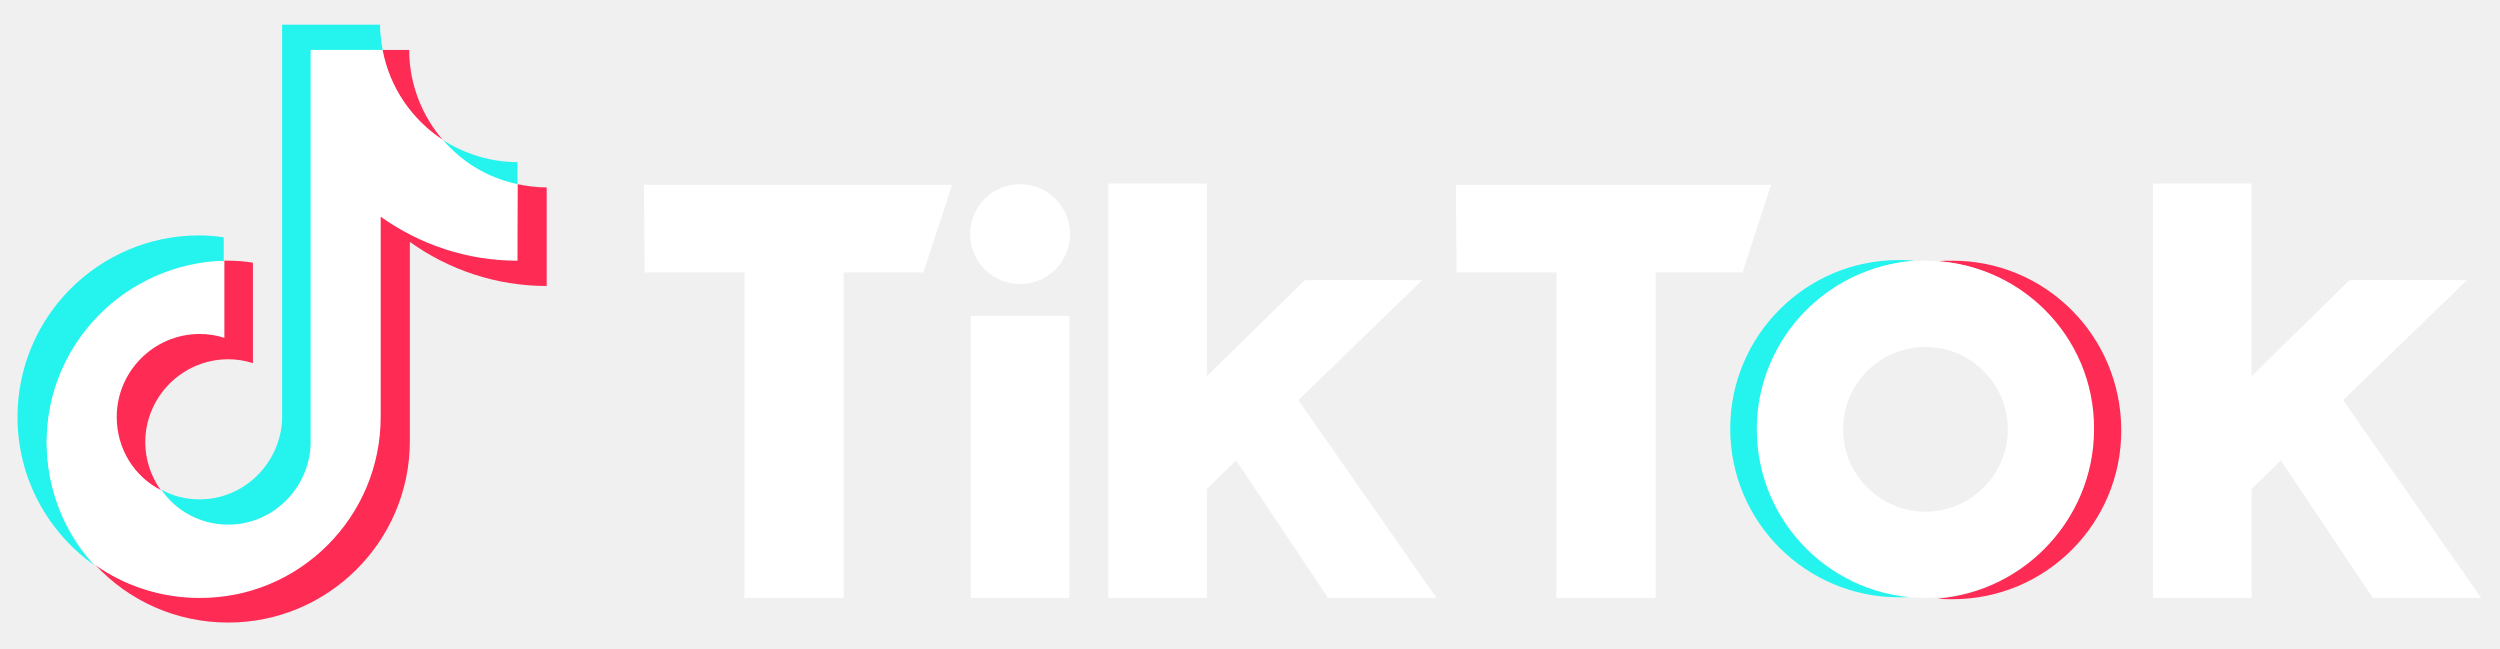
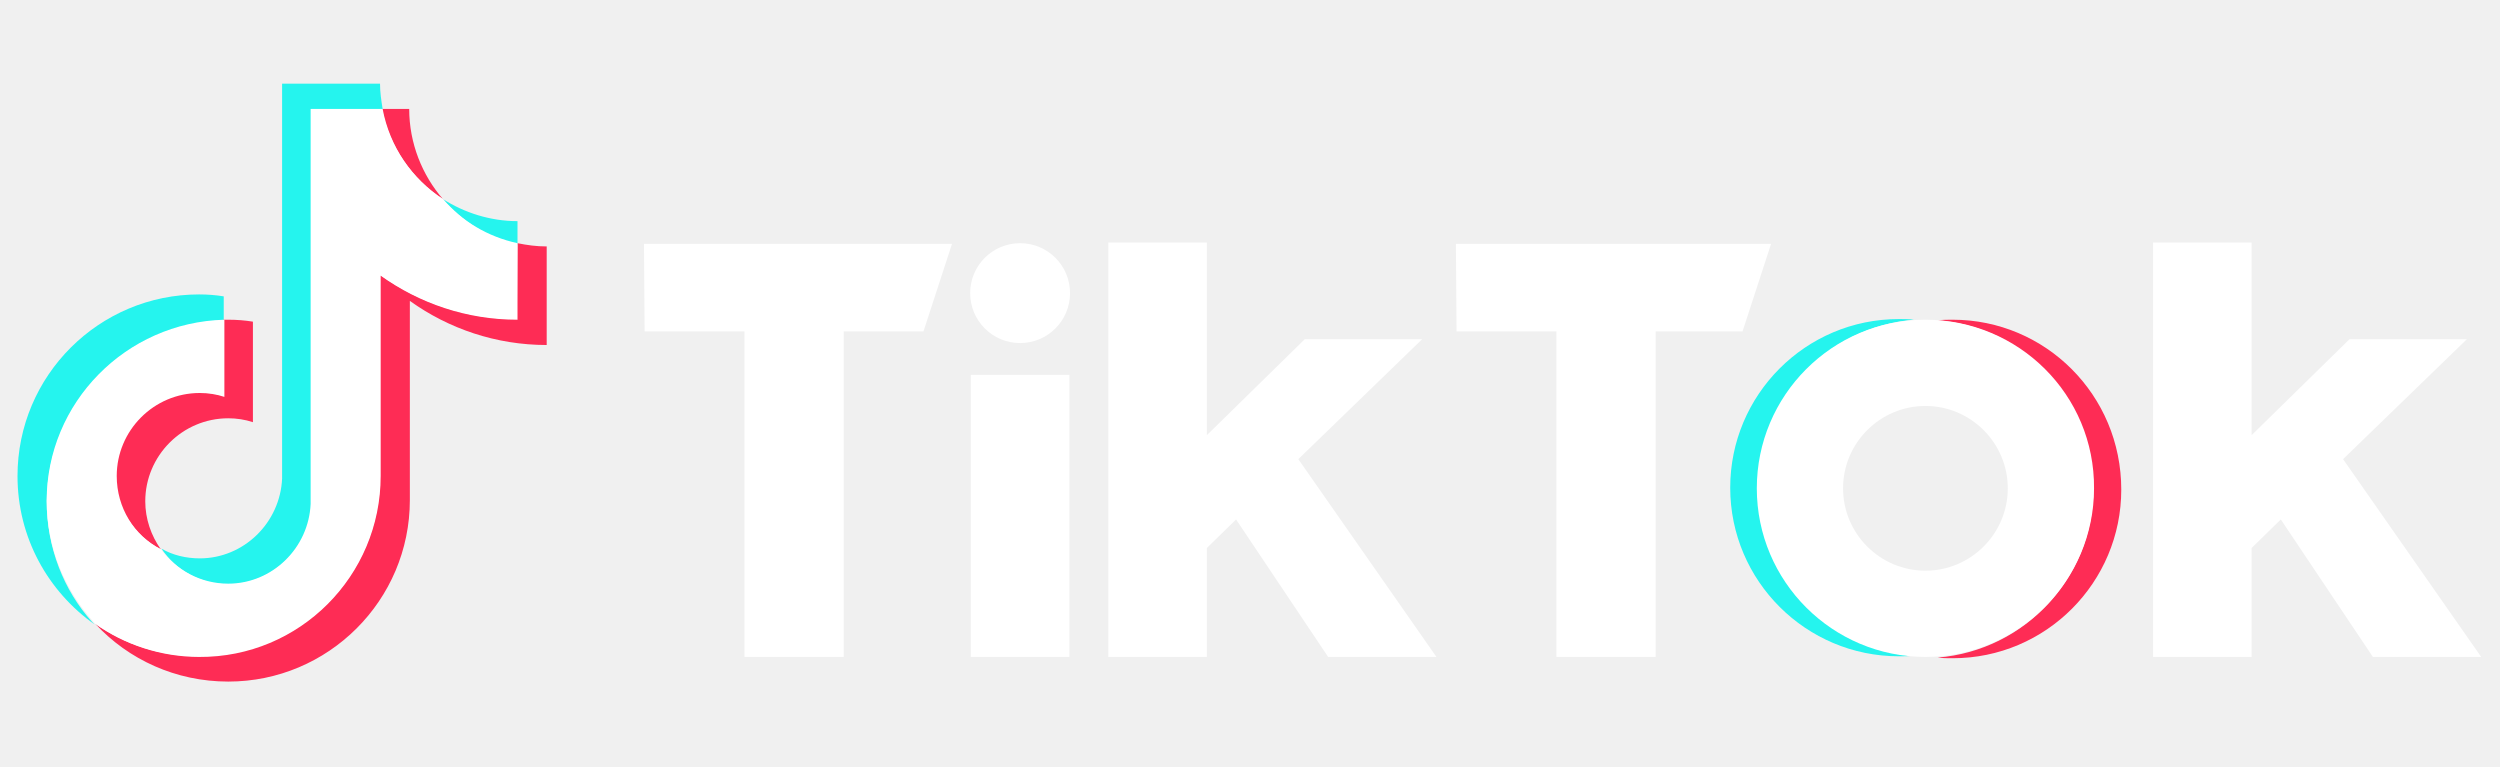
- <svg xmlns="http://www.w3.org/2000/svg" version="1.1" id="Layer_1" x="0px" y="0px" viewBox="0 0 385.5 100" style="enable-background:new 0 0 385.5 100;" xml:space="preserve">
+ <svg xmlns="http://www.w3.org/2000/svg" version="1.1" id="Layer_1" x="0px" y="0px" viewBox="0 0 385.5 118.2" style="enable-background:new 0 0 385.5 118.2;" xml:space="preserve">
  <style type="text/css">
	.st0{fill:#25F4EE;}
	.st1{fill:#FE2C55;}
	.st2{fill:#FFFFFF;}
</style>
  <g>
    <g>
      <g>
-         <path class="st0" d="M34.5,40.4v-3.8c-1.2-0.2-2.5-0.3-3.8-0.3c-15.4,0-28,12.5-28,28c0,9.5,4.7,17.8,11.9,22.9     c-0.1-0.1-0.3-0.3-0.4-0.4c-4.4-4.9-7-11.5-7-18.6C7.4,53,19.4,40.7,34.5,40.4z" />
-         <path class="st0" d="M35.2,81C42,81,47.8,75.4,48,68.6l0-60.8l11,0l0-0.1c-0.2-1.3-0.4-2.5-0.4-3.9H43.5l0,60.9     c-0.3,6.8-5.9,12.3-12.7,12.3c-2.1,0-4.2-0.5-5.9-1.5C27.1,78.8,30.9,81,35.2,81z" />
-         <path class="st0" d="M79.8,28.7V25c-4.2,0-8.2-1.3-11.5-3.4C71.3,25,75.3,27.7,79.8,28.7z" />
-         <path class="st1" d="M68.3,21.6c-3.2-3.7-5.2-8.6-5.2-13.9h-4.2C60,13.5,63.6,18.5,68.3,21.6z" />
-         <path class="st1" d="M30.7,51.4c-7,0-12.9,5.8-12.9,12.9c0,4.9,2.9,9.2,7,11.3c-1.5-2.1-2.4-4.7-2.4-7.4c0-7,5.7-12.8,12.8-12.8     c1.3,0,2.6,0.2,3.8,0.6V40.5c-1.2-0.2-2.5-0.3-3.8-0.3c-0.2,0-0.4,0-0.7,0l-0.1,0l0,11.7C33.2,51.6,32,51.4,30.7,51.4z" />
-         <path class="st1" d="M79.8,28.4L79.8,28.4l-0.1,11.7c-7.9,0-15.1-2.6-21.1-6.8l0,31c0,15.4-12.4,27.8-27.9,27.8     c-6,0-11.5-1.8-16-5c5.1,5.5,12.4,8.9,20.5,8.9c15.4,0,28-12.5,28-28V37.3c6,4.3,13.3,6.8,21.1,6.8V28.9     C82.7,28.9,81.3,28.7,79.8,28.4z" />
-         <path class="st2" d="M58.7,64.3V33.4c6,4.3,13.3,6.8,21.1,6.8V28.4c-4.6-1-8.6-3.4-11.5-6.8c-4.8-3.1-8.2-8.1-9.3-13.9H47.9     l0,60.9c-0.3,6.8-5.9,12.3-12.7,12.3c-4.3,0-8-2.1-10.4-5.3c-4.1-2.1-6.8-6.4-6.8-11.3c0-7,5.7-12.8,12.8-12.8     c1.3,0,2.6,0.2,3.8,0.6V40.2C19.4,40.6,7.2,53,7.2,68.1c0,7.4,2.9,14,7.5,19c4.5,3.2,10.1,5.1,16,5.1     C46.2,92.3,58.7,79.7,58.7,64.3z" />
+         <path class="st0" d="M34.5,49.5v-3.8c-1.2-0.2-2.5-0.3-3.8-0.3c-15.4,0-28,12.5-28,28c0,9.5,4.7,17.8,11.9,22.9     c-0.1-0.1-0.3-0.3-0.4-0.4c-4.4-4.9-7-11.5-7-18.6C7.4,62.1,19.4,49.8,34.5,49.5z" />
+         <path class="st0" d="M35.2,90.1c6.8,0,12.6-5.6,12.8-12.4V16.9h11v-0.1c-0.2-1.3-0.4-2.5-0.4-3.9H43.5v60.9     c-0.3,6.8-5.9,12.3-12.7,12.3c-2.1,0-4.2-0.5-5.9-1.5C27.1,87.9,30.9,90.1,35.2,90.1z" />
+         <path class="st0" d="M79.8,37.8v-3.7c-4.2,0-8.2-1.3-11.5-3.4C71.3,34.1,75.3,36.8,79.8,37.8z" />
+         <path class="st1" d="M68.3,30.7c-3.2-3.7-5.2-8.6-5.2-13.9h-4.2C60,22.6,63.6,27.6,68.3,30.7z" />
+         <path class="st1" d="M30.7,60.5c-7,0-12.9,5.8-12.9,12.9c0,4.9,2.9,9.2,7,11.3c-1.5-2.1-2.4-4.7-2.4-7.4c0-7,5.7-12.8,12.8-12.8     c1.3,0,2.6,0.2,3.8,0.6V49.6c-1.2-0.2-2.5-0.3-3.8-0.3c-0.2,0-0.4,0-0.7,0h-0.1V61C33.2,60.7,32,60.5,30.7,60.5z" />
+         <path class="st1" d="M79.8,37.5L79.8,37.5l-0.1,11.7c-7.9,0-15.1-2.6-21.1-6.8v31c0,15.4-12.4,27.8-27.9,27.8c-6,0-11.5-1.8-16-5     c5.1,5.5,12.4,8.9,20.5,8.9c15.4,0,28-12.5,28-28V46.4c6,4.3,13.3,6.8,21.1,6.8V38C82.7,38,81.3,37.8,79.8,37.5z" />
+         <path class="st2" d="M58.7,73.4V42.5c6,4.3,13.3,6.8,21.1,6.8V37.5c-4.6-1-8.6-3.4-11.5-6.8c-4.8-3.1-8.2-8.1-9.3-13.9H47.9v60.9     C47.6,84.5,42,90,35.2,90c-4.3,0-8-2.1-10.4-5.3c-4.1-2.1-6.8-6.4-6.8-11.3c0-7,5.7-12.8,12.8-12.8c1.3,0,2.6,0.2,3.8,0.6V49.3     C19.4,49.7,7.2,62.1,7.2,77.2c0,7.4,2.9,14,7.5,19c4.5,3.2,10.1,5.1,16,5.1C46.2,101.4,58.7,88.8,58.7,73.4z" />
      </g>
    </g>
    <g>
-       <path class="st2" d="M99.3,28.5h47.5L142.4,42l-12.3,0v50.2h-15.3V42l-15.4,0L99.3,28.5z" />
-       <path class="st2" d="M224.5,28.5h48.6L268.7,42l-13.4,0v50.2H240V42l-15.4,0L224.5,28.5z" />
-       <polygon class="st2" points="149.7,48.7 164.9,48.7 164.9,92.2 149.7,92.2   " />
-       <path class="st2" d="M170.9,28.3h15.2V58l15.1-14.8l18.1,0l-19.1,18.5l21.3,30.5h-16.7l-14.2-21.2l-4.5,4.4v16.8h-15.2V28.3z" />
-       <path class="st2" d="M332,28.3h15.2V58l15.1-14.8l18.1,0l-19.1,18.5l21.3,30.5h-16.7l-14.2-21.2l-4.5,4.4v16.8H332V28.3z" />
-       <circle class="st2" cx="157.3" cy="36.1" r="7.7" />
-       <path class="st0" d="M271.1,66.2c0-13.7,10.6-24.9,24-26c-0.7-0.1-1.6-0.1-2.3-0.1c-14.4,0-26,11.7-26,26c0,14.4,11.7,26,26,26    c0.7,0,1.6,0,2.3-0.1C281.7,91.1,271.1,79.9,271.1,66.2z" />
-       <path class="st1" d="M301.1,40.2c-0.7,0-1.6,0-2.3,0.1c13.4,1,24,12.3,24,26c0,13.7-10.6,24.9-24,26c0.7,0.1,1.6,0.1,2.3,0.1    c14.4,0,26-11.7,26-26C327.1,51.8,315.4,40.2,301.1,40.2z" />
-       <path class="st2" d="M296.9,40.2c-14.4,0-26,11.7-26,26c0,14.4,11.7,26,26,26s26-11.7,26-26C323,51.8,311.3,40.2,296.9,40.2z     M296.9,78.9c-7,0-12.7-5.7-12.7-12.7c0-7,5.7-12.7,12.7-12.7c7,0,12.7,5.7,12.7,12.7C309.6,73.2,303.9,78.9,296.9,78.9z" />
+       <path class="st2" d="M99.3,37.6h47.5l-4.4,13.5h-12.3v50.2h-15.3V51.1H99.4L99.3,37.6z" />
+       <path class="st2" d="M224.5,37.6h48.6l-4.4,13.5h-13.4v50.2H240V51.1h-15.4L224.5,37.6z" />
+       <polygon class="st2" points="149.7,57.8 164.9,57.8 164.9,101.3 149.7,101.3   " />
+       <path class="st2" d="M170.9,37.4h15.2v29.7l15.1-14.8h18.1l-19.1,18.5l21.3,30.5h-16.7l-14.2-21.2l-4.5,4.4v16.8h-15.2L170.9,37.4    L170.9,37.4z" />
+       <path class="st2" d="M332,37.4h15.2v29.7l15.1-14.8h18.1l-19.1,18.5l21.3,30.5h-16.7l-14.2-21.2l-4.5,4.4v16.8H332V37.4z" />
+       <circle class="st2" cx="157.3" cy="45.2" r="7.7" />
+       <path class="st0" d="M271.1,75.3c0-13.7,10.6-24.9,24-26c-0.7-0.1-1.6-0.1-2.3-0.1c-14.4,0-26,11.7-26,26c0,14.4,11.7,26,26,26    c0.7,0,1.6,0,2.3-0.1C281.7,100.2,271.1,89,271.1,75.3z" />
+       <path class="st1" d="M301.1,49.3c-0.7,0-1.6,0-2.3,0.1c13.4,1,24,12.3,24,26s-10.6,24.9-24,26c0.7,0.1,1.6,0.1,2.3,0.1    c14.4,0,26-11.7,26-26C327.1,60.9,315.4,49.3,301.1,49.3z" />
+       <path class="st2" d="M296.9,49.3c-14.4,0-26,11.7-26,26c0,14.4,11.7,26,26,26s26-11.7,26-26C323,60.9,311.3,49.3,296.9,49.3z     M296.9,88c-7,0-12.7-5.7-12.7-12.7s5.7-12.7,12.7-12.7s12.7,5.7,12.7,12.7C309.6,82.3,303.9,88,296.9,88z" />
    </g>
  </g>
</svg>
